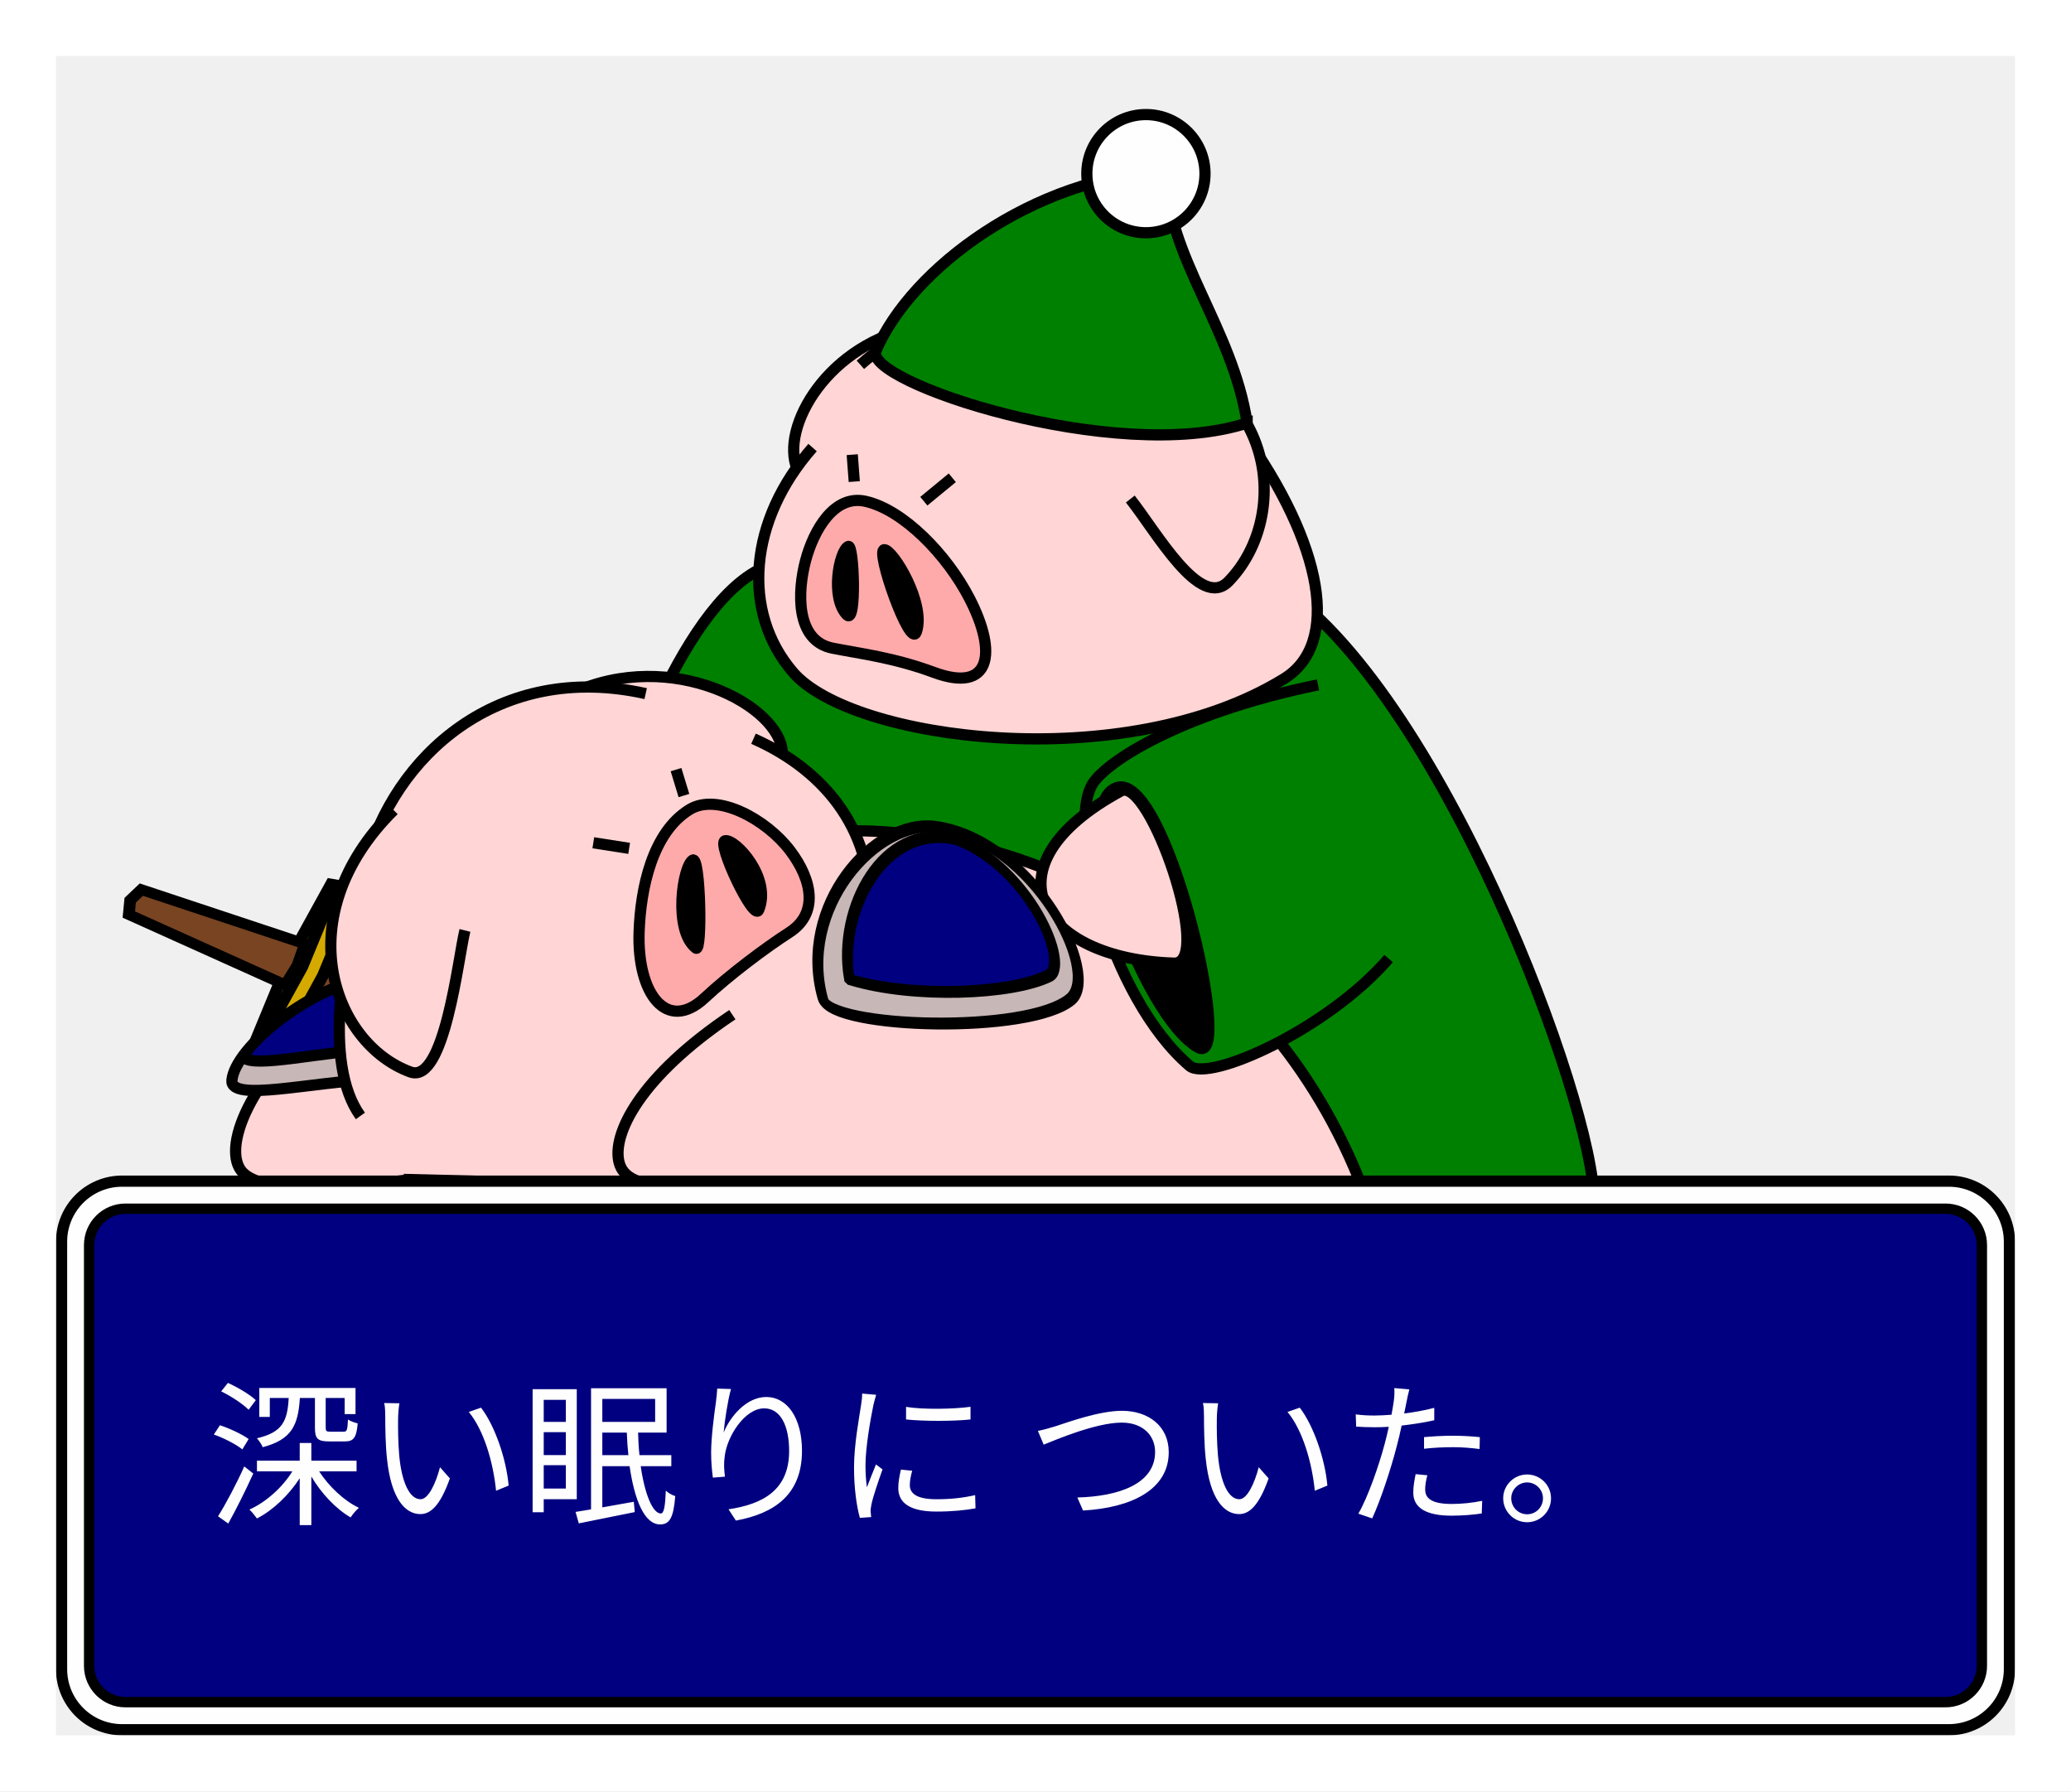
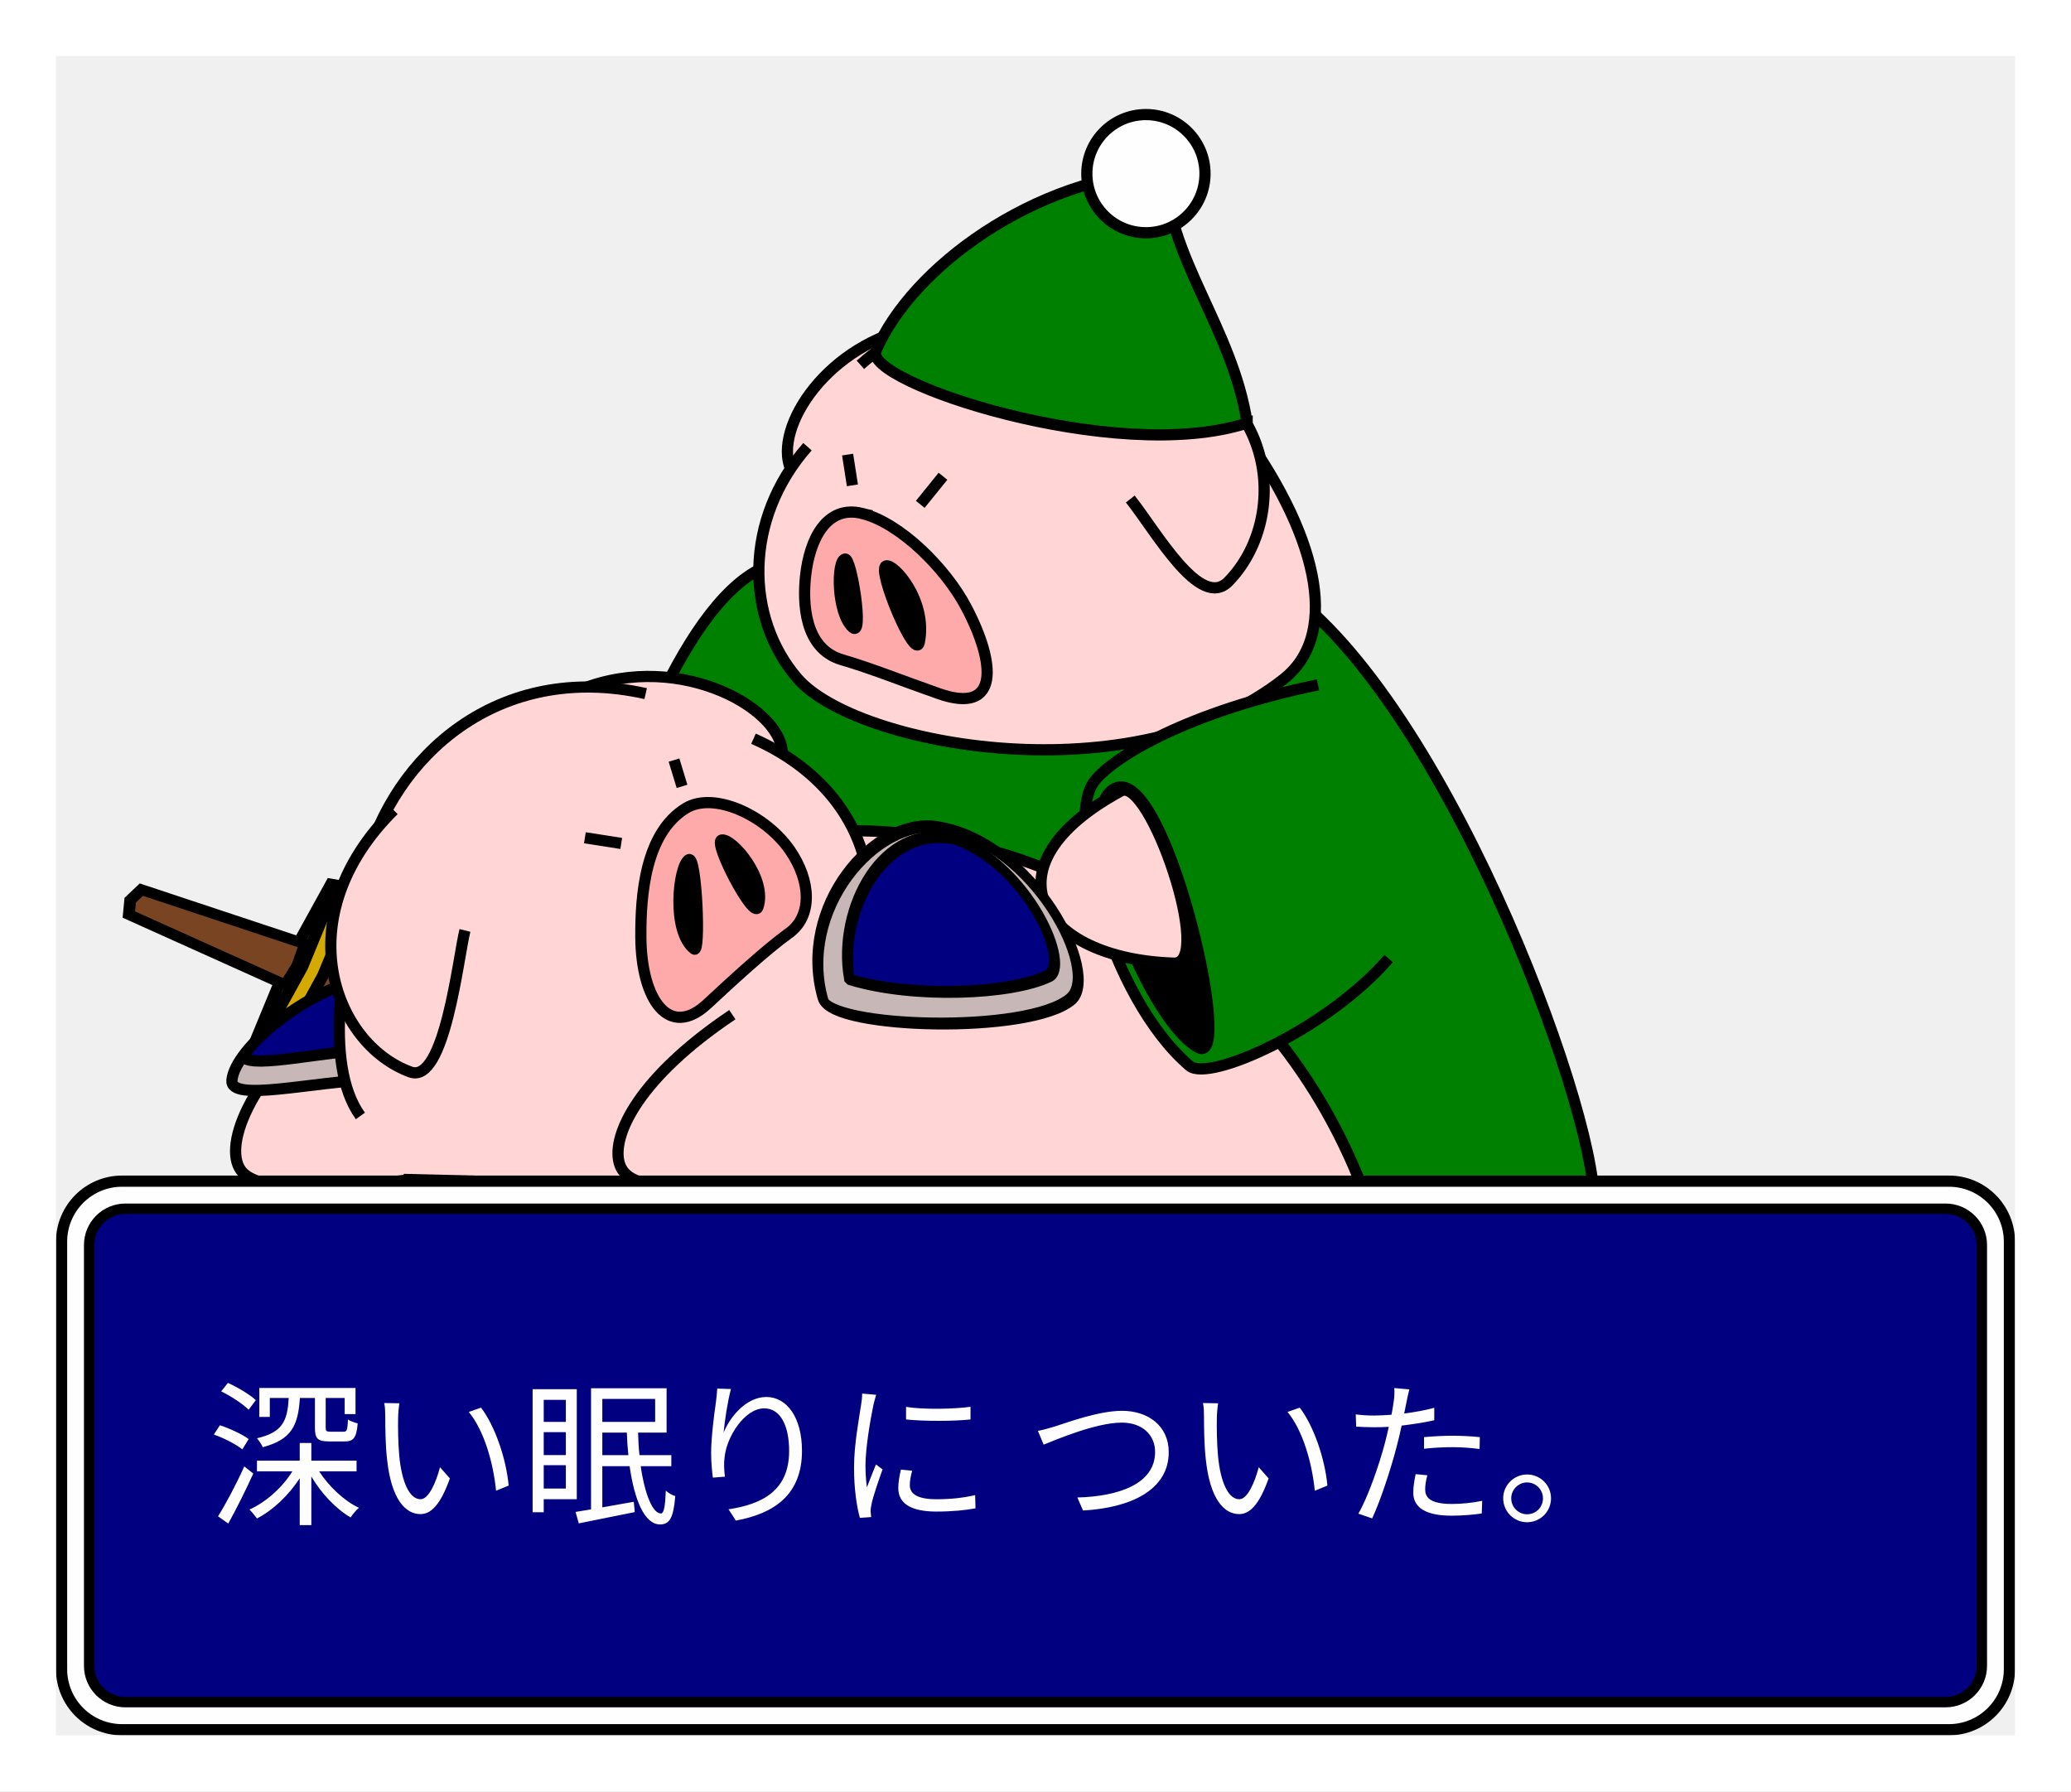
<svg xmlns="http://www.w3.org/2000/svg" width="370" height="320" id="svg3172" version="1.1">
  <defs id="defs3174" />
  <g id="layer1" transform="translate(0,-732.3622)" style="display:none">
    <path style="fill:none;stroke:#0000ff;stroke-width:1px;stroke-linecap:butt;stroke-linejoin:miter;stroke-opacity:1;display:inline" d="M 10,1042.362 360,742.362" id="path3025" />
    <path style="fill:none;stroke:#0000ff;stroke-width:1px;stroke-linecap:butt;stroke-linejoin:miter;stroke-opacity:1;display:inline" d="M 10,742.362 360,1042.362" id="path3027" />
    <path style="fill:none;stroke:#ff0000;stroke-width:1px;stroke-linecap:butt;stroke-linejoin:miter;stroke-opacity:1;display:inline" d="m 10,732.362 0,320" id="path3006" />
    <path style="fill:none;stroke:#ff0000;stroke-width:1px;stroke-linecap:butt;stroke-linejoin:miter;stroke-opacity:1;display:inline" d="m 360,732.362 0,320" id="path3010" />
    <path style="fill:none;stroke:#ff0000;stroke-width:1px;stroke-linecap:butt;stroke-linejoin:miter;stroke-opacity:1;display:inline" d="m 0,742.362 370,3e-5" id="path3016" />
    <path style="fill:none;stroke:#ff0000;stroke-width:1px;stroke-linecap:butt;stroke-linejoin:miter;stroke-opacity:1;display:inline" d="m 0,1042.362 370,0" id="path3018" />
  </g>
  <g id="layer3" style="display:inline">
    <g id="g32225">
      <path id="path12453-7-4-7" d="m 139.166,100.489 c -15.834,3.157 -27.594,39.396 -30.681,47.897 l 43.364,16.139" style="fill:#008000;stroke:#000000;stroke-width:2;stroke-linecap:butt;stroke-linejoin:miter;stroke-opacity:1;display:inline" />
      <path id="path12453-7-4-3" d="m 125.272,122.407 c -13.652,30.875 -12.951,74.388 -6.993,95.1 l 166.409,-1.466 c 1.823,-13.891 -24.903,-87.907 -54.171,-109.961" style="fill:#008000;stroke:#000000;stroke-width:2;stroke-linecap:butt;stroke-linejoin:miter;stroke-opacity:1;display:inline" />
-       <path id="path5091-2-40-9-2-1-3-7-0-3-7-7" d="M 232.803,116.252 164.175,58.297 C 147.939,61.257 139.299,76.335 142.432,83.822 l -2.459,26.102" style="fill:#ffd5d5;stroke:#000000;stroke-width:2;stroke-linecap:butt;stroke-linejoin:miter;stroke-opacity:1;display:inline" />
-       <path id="path12515-7-84-2-8-6" d="m 153.716,65.171 c 23.156,-20.481 53.194,-9.009 68.219,11.897 14.649,20.382 17.563,37.965 7.463,44.18 -28.481,17.529 -77.21,11.027 -87.702,-1.137 -9.308,-10.79 -7.952,-27.186 3.477,-40.157" style="fill:#ffd5d5;stroke:#000000;stroke-width:2;stroke-linecap:butt;stroke-linejoin:miter;stroke-opacity:1;display:inline" />
-       <path id="path5095-5-4-8-5-1-1-1-7-9-3-7" d="m 152.259,81.221 0.363,4.812" style="fill:none;stroke:#000000;stroke-width:2;stroke-linecap:butt;stroke-linejoin:miter;stroke-opacity:1;display:inline" />
-       <path id="path5097-5-8-8-5-1-2-4-6-5-4-1" d="m 170.134,85.349 -5.086,4.186" style="fill:none;stroke:#000000;stroke-width:2;stroke-linecap:butt;stroke-linejoin:miter;stroke-opacity:1;display:inline" />
+       <path id="path5091-2-40-9-2-1-3-7-0-3-7-7" d="M 232.803,116.252 164.175,58.297 c -16.236,2.961 -26.054,18 -22.921,25.487 l -1.281,26.14" style="fill:#ffd5d5;stroke:#000000;stroke-width:2;stroke-linecap:butt;stroke-linejoin:miter;stroke-opacity:1;display:inline" />
+       <path id="path12515-7-84-2-8-6" d="m 153.716,65.171 c 23.156,-20.481 53.194,-9.009 68.219,11.897 14.649,20.382 16.762,36.82 7.463,44.18 -26.762,21.182 -76.45,12.091 -86.942,-0.073 -9.308,-10.79 -9.624,-28.402 1.805,-41.373" style="fill:#ffd5d5;stroke:#000000;stroke-width:2;stroke-linecap:butt;stroke-linejoin:miter;stroke-opacity:1;display:inline" />
+       <path id="path5095-5-4-8-5-1-1-1-7-9-3-7" d="m 151.431,81.207 0.859,5.497" style="fill:none;stroke:#000000;stroke-width:2;stroke-linecap:butt;stroke-linejoin:miter;stroke-opacity:1;display:inline" />
+       <path id="path5097-5-8-8-5-1-2-4-6-5-4-1" d="m 168.47,85.078 -4.06,5.019" style="fill:none;stroke:#000000;stroke-width:2;stroke-linecap:butt;stroke-linejoin:miter;stroke-opacity:1;display:inline" />
      <path id="path5099-1-8-2-7-5-0-2-3-4-5-9" d="m 203.978,62.263 c 24.957,6.773 26.197,30.685 15.49,41.622 -5.049,5.158 -12.778,-8.725 -17.534,-14.74" style="fill:#ffd5d5;stroke:#000000;stroke-width:2;stroke-linecap:butt;stroke-linejoin:miter;stroke-opacity:1;display:inline" />
-       <path id="path5101-7-2-4-1-2-1-3-6-3-0-1" d="m 154.609,89.55 c 6.755,1.498 14.555,9.515 18.608,17.37 5.027,9.742 3.831,16.962 -6.357,13.2 -7.261,-2.681 -13.108,-3.336 -18.123,-4.333 -6.637,-1.319 -6.28,-10.11 -4.812,-15.644 1.451,-5.468 5.108,-11.83 10.683,-10.593 z" style="fill:#ffaaaa;stroke:#000000;stroke-width:2;stroke-linecap:butt;stroke-linejoin:miter;stroke-opacity:1;display:inline" />
-       <path id="path5105-1-4-55-1-28-76-6-2-1-1-1-6" d="m 163.717,112.892 c -1.089,3.209 -7.426,-14.733 -5.722,-14.696 1.56,0.034 7.449,9.61 5.722,14.696 z" style="fill:#000000;stroke:#000000;stroke-width:2;display:inline" />
-       <path id="path5107-1-5-1-5-1-4-2-5-2-4-2" d="m 151.555,97.612 c 0.99,-0.474 1.511,13.998 -0.225,12.254 -3.028,-3.041 -1.41,-11.47 0.225,-12.254 z" style="fill:#000000;stroke:#000000;stroke-width:2;display:inline" />
+       <path id="path5101-7-2-4-1-2-1-3-6-3-0-1" d="m 154.045,91.727 c 6.772,1.685 14.892,9.749 18.591,16.769 5.376,10.204 5.885,19.2 -4.898,15.421 -6.68,-2.341 -12.145,-4.555 -17.308,-6.056 -6.836,-1.988 -7.005,-10.298 -6.513,-14.935 0.694,-6.541 3.733,-12.791 10.129,-11.2 z" style="fill:#ffaaaa;stroke:#000000;stroke-width:2;stroke-linecap:butt;stroke-linejoin:miter;stroke-opacity:1;display:inline" />
+       <path id="path5105-1-4-55-1-28-76-6-2-1-1-1-6" d="m 164.239,114.741 c -0.689,3.498 -7.615,-12.962 -5.954,-13.637 1.302,-0.53 7.432,6.137 5.954,13.637 z" style="fill:#000000;stroke:#000000;stroke-width:2;display:inline" />
+       <path id="path5107-1-5-1-5-1-4-2-5-2-4-2" d="m 150.983,99.858 c 1.139,-0.193 3.355,13.971 1.401,12.272 -2.946,-2.56 -2.961,-12.007 -1.401,-12.272 z" style="fill:#000000;stroke:#000000;stroke-width:2;display:inline" />
      <path style="fill:#008000;stroke:#000000;stroke-width:2;stroke-linecap:butt;stroke-linejoin:miter;stroke-opacity:1;display:inline" d="m 222.811,75.572 c -2.597,-17.039 -14.404,-29.68 -14.572,-45.034 -23.541,1.146 -45.404,17.361 -51.735,32.103 -2.611,5.455 42.813,20.575 66.307,12.93 z" id="path12447-2-1-2-9" />
      <path transform="matrix(-1.590415,0,0,1.590415,1316.435,-994.0073)" d="m 705.642,644.504 a 6.637,6.637 0 1 1 -13.274,0 6.637,6.637 0 1 1 13.274,0 z" id="path12874-0-5-7-2" style="fill:#fefefe;fill-opacity:1;stroke:#000000;stroke-width:1.258;stroke-linecap:round;stroke-miterlimit:4;stroke-opacity:1;stroke-dasharray:none;stroke-dashoffset:0;display:inline" />
    </g>
    <g transform="matrix(0.8302457,0.3235171,-0.3591758,0.7478196,652.9522,122.0876)" style="stroke-width:2.33;display:inline" id="g31122">
      <path style="fill:#784421;stroke:#000000;stroke-width:2.33;stroke-linecap:butt;stroke-linejoin:miter;stroke-opacity:1;display:inline" d="M -584.5,315.1 -490,310 l 30,10 -30,10 -94.5,-5.1 0.5,-4.9 z" id="path3402-36-2-6-9" />
      <path style="fill:#d4aa00;stroke:#000000;stroke-width:2.33;stroke-linecap:butt;stroke-linejoin:miter;stroke-opacity:1;display:inline" d="m -580.5,340 -4.5,-1 -1,-19 1,-19 4.5,-1 1,0 1,20 -1,20 z" id="path3408-4-7-8-9" />
      <path style="fill:none;stroke:#000000;stroke-width:2.33;stroke-linecap:butt;stroke-linejoin:miter;stroke-opacity:1;display:inline" d="m -584,339 1,-19 -1,-19" id="path3410-6-6-5-6" />
      <path style="fill:#784421;stroke:#000000;stroke-width:2.33;stroke-linecap:butt;stroke-linejoin:miter;stroke-opacity:1;display:inline" d="m -584.5,324.9 -34.5,-1.9 -1,-3 1.1,-3 L -584.5,315.1 -584,320 z" id="path4319-7-5-4-1" />
      <path style="fill:none;stroke:#000000;stroke-width:2.33;stroke-linecap:butt;stroke-linejoin:miter;stroke-opacity:1;display:inline" d="m -579.5,300 -4.5,1 -1,0" id="path3410-6-6-5-6-8" />
      <path style="fill:none;stroke:#000000;stroke-width:2.33;stroke-linecap:butt;stroke-linejoin:miter;stroke-opacity:1;display:inline" d="m -579.5,340 -4.5,-1 -1,0" id="path3410-6-6-5-6-8-2" />
    </g>
    <path style="fill:#ffd5d5;stroke:#000000;stroke-width:2;stroke-linecap:butt;stroke-linejoin:miter;stroke-opacity:1;display:inline" d="m 103.86,123.122 c 17.941,-7.118 36.827,3.966 35.868,12.095 l 18.069,29.418 -83.557,48.601 -14.338,-18.053 z" id="path3125-1-4-1-2" />
    <path style="fill:#ffd5d5;stroke:#000000;stroke-width:2;stroke-linecap:butt;stroke-linejoin:miter;stroke-opacity:1;display:inline" d="m 59.491,180.479 c -15.081,11.714 -20.078,25.025 -16.079,29.02 3.568,3.565 15.851,3.123 31.728,0.989" id="path3125-1-4-1-2-0-2" />
    <path style="fill:#ffd5d5;stroke:#000000;stroke-width:2;stroke-linecap:butt;stroke-linejoin:miter;stroke-opacity:1;display:inline" d="m 153.163,148.413 c 31.415,0.16 74.58,19.706 91.251,66.515 L 72.11,210.69" id="path3113-4-1-4-57-2" />
    <path id="path3429-5" d="m 235.472,122.34 c -23.079,4.746 -36.606,12.836 -39.976,17.254 -5.346,7.009 2.671,38.566 17.031,50.816 3.454,2.946 24.613,-6.496 35.558,-19.172" style="fill:#008000;stroke:#000000;stroke-width:2;stroke-linecap:butt;stroke-linejoin:miter;stroke-opacity:1;display:inline" />
    <path id="path3125-1-4-7-4-4-3-8-4" d="m 199.194,140.825 c -8.363,4.07 5.082,40.836 14.903,46.314 6.69,3.732 -5.926,-50.683 -14.903,-46.314 z" style="fill:#000000;stroke:#000000;stroke-width:2;stroke-linecap:butt;stroke-linejoin:miter;stroke-opacity:1;display:inline" />
    <path id="path3125-1-4-7-4-4-3-8" d="m 200.261,141.308 c -24.7,13.365 -14.64,29.985 9.483,30.748 7.255,0.23 -4.389,-33.505 -9.483,-30.748 z" style="fill:#ffd5d5;stroke:#000000;stroke-width:2;stroke-linecap:butt;stroke-linejoin:miter;stroke-opacity:1;display:inline" />
    <path style="fill:#ffd5d5;stroke:#000000;stroke-width:2;stroke-linecap:butt;stroke-linejoin:miter;stroke-opacity:1;display:inline" d="m 130.84,181.263 c -16.614,11.134 -21.518,21.398 -20.237,26.389 1.521,5.928 12.512,4.239 30.07,3.59" id="path3125-1-4-1-2-0" />
    <g style="stroke-width:2.056;display:inline" id="g4187-74-0-5" transform="matrix(-0.9555847,-0.1809001,-0.1809001,0.9555847,229.1221,71.24412)">
      <path id="path4113-3-1-4" d="m 140.648,153.865 c 11.155,2.519 25.3,9.11 25.689,5.014 0.564,-5.941 -10.56,-19.152 -20.914,-23.078" style="fill:#c8b7b7;stroke:none;display:inline" />
      <path id="path4328-0-8-2-0" d="m 145.424,135.802 -2.723,13.022 c 7.433,1.411 20.228,7.297 22.356,5.484 -2.819,-6.763 -11.465,-15.392 -19.633,-18.506 z" style="fill:#000080;stroke:none;display:inline" />
      <path id="path4328-08-5-2" d="m 145.423,135.803 c 10.353,3.926 21.478,17.137 20.914,23.078 -0.389,4.096 -14.534,-2.496 -25.689,-5.014" style="fill:none;stroke:#000000;stroke-width:2.056;stroke-linecap:butt;stroke-linejoin:miter;stroke-opacity:1;display:inline" />
      <path id="path4330-8-0-6" d="m 142.7,148.825 c 7.433,1.411 20.228,7.297 22.356,5.484" style="fill:none;stroke:#000000;stroke-width:2.056;stroke-linecap:butt;stroke-linejoin:miter;stroke-opacity:1;display:inline" />
    </g>
    <path style="fill:#ffd5d5;stroke:#000000;stroke-width:2;stroke-linecap:butt;stroke-linejoin:miter;stroke-opacity:1;display:inline" d="m 115.356,123.909 c -26.326,-5.888 -45.081,11.182 -50.122,30.772 -3.934,15.289 -7.638,35.256 -0.85,44.672" id="path3107-4-5-4-57" />
    <path style="fill:#ffd5d5;stroke:#000000;stroke-width:2;stroke-linecap:butt;stroke-linejoin:miter;stroke-opacity:1;display:inline" d="m 70.34,144.726 c -19.212,19.053 -10.797,41.736 2.975,46.771 6.145,2.246 8.543,-20.505 9.752,-25.283" id="path3127-2-2-2-3" />
-     <path style="fill:#ffaaaa;stroke:#000000;stroke-width:2;stroke-linecap:butt;stroke-linejoin:miter;stroke-opacity:1;display:inline" d="m 141.017,166.573 c -4.254,2.732 -10.656,7.535 -15.13,11.701 -6.725,6.263 -12.079,-0.678 -11.708,-11.764 0.26,-7.766 2.344,-17.812 9.03,-21.902 4.944,-3.025 13.709,1.734 17.966,7.365 4.02,5.318 5.047,11.257 -0.157,14.6 z" id="path3109-0-1-0-7" />
-     <path style="fill:none;stroke:#000000;stroke-width:2;stroke-linecap:butt;stroke-linejoin:miter;stroke-opacity:1;display:inline" d="m 120.778,137.485 1.411,4.63" id="path3111-9-7-9-4" />
-     <path style="fill:none;stroke:#000000;stroke-width:2;stroke-linecap:butt;stroke-linejoin:miter;stroke-opacity:1;display:inline" d="m 106,150.553 6.402,0.999" id="path3113-4-1-4-57" />
-     <path style="fill:#000000;stroke:#000000;stroke-width:2;stroke-linecap:butt;stroke-linejoin:miter;stroke-opacity:1;display:inline" d="m 129.556,150.188 c 1.85,-0.328 8.337,6.658 5.991,12.373 -0.886,2.158 -7.599,-12.088 -5.991,-12.373 z" id="path3115-8-1-8-9" />
-     <path style="fill:#000000;stroke:#000000;stroke-width:2;stroke-linecap:butt;stroke-linejoin:miter;stroke-opacity:1;display:inline" d="m 123.764,153.646 c -1.828,1.136 -3.496,12.58 0.572,15.73 1.16,0.899 0.779,-16.57 -0.572,-15.73 z" id="path3117-8-5-8-8" />
+     <path style="fill:#ffaaaa;stroke:#000000;stroke-width:2;stroke-linecap:butt;stroke-linejoin:miter;stroke-opacity:1;display:inline" d="m 140.957,166.689 c -3.97,2.843 -10.043,8.418 -14.584,12.646 -6.825,6.356 -11.814,-0.682 -11.881,-11.939 -0.045,-7.496 0.76,-18.539 8.007,-22.998 5.01,-3.083 14.298,1.22 18.618,7.474 3.845,5.567 4.035,11.813 -0.16,14.816 z" id="path3109-0-1-0-7" />
+     <path style="fill:none;stroke:#000000;stroke-width:2;stroke-linecap:butt;stroke-linejoin:miter;stroke-opacity:1;display:inline" d="m 120.417,135.781 1.432,4.698" id="path3111-9-7-9-4" />
+     <path style="fill:none;stroke:#000000;stroke-width:2;stroke-linecap:butt;stroke-linejoin:miter;stroke-opacity:1;display:inline" d="m 104.495,149.66 6.497,1.014" id="path3113-4-1-4-57" />
+     <path style="fill:#000000;stroke:#000000;stroke-width:2;stroke-linecap:butt;stroke-linejoin:miter;stroke-opacity:1;display:inline" d="m 128.94,150.061 c 1.878,-0.333 8.192,6.975 6.465,12.011 -0.768,2.24 -8.097,-11.722 -6.465,-12.011 z" id="path3115-8-1-8-9" />
+     <path style="fill:#000000;stroke:#000000;stroke-width:2;stroke-linecap:butt;stroke-linejoin:miter;stroke-opacity:1;display:inline" d="m 123.062,153.57 c -1.855,1.153 -3.162,12.766 0.966,15.963 1.177,0.912 0.405,-16.815 -0.966,-15.963 z" id="path3117-8-5-8-8" />
    <path style="fill:#ffd5d5;stroke:#000000;stroke-width:2;stroke-linecap:butt;stroke-linejoin:miter;stroke-opacity:1;display:inline" d="m 134.616,131.965 c 13.354,5.91 21.818,17.199 20.739,32.148" id="path3105-7-5-7-6" />
    <g style="stroke-width:2.056;display:inline" id="g4181-2-3-3" transform="matrix(-0.5965162,0.5954335,0.7427734,0.8442266,66.56439,-4.303483)">
      <path id="path4132-0-7-1" d="m 29.224,159.482 c 8.756,-8.197 33.899,-6.724 42.5,6.466 2.782,4.266 -27.862,27.12 -39.49,27.859 -8.532,0.542 -16.281,-21.9 -3.01,-34.325 z" style="fill:#c8b7b7;stroke:#000000;stroke-width:2.056;stroke-linecap:butt;stroke-linejoin:miter;stroke-opacity:1;display:inline" />
      <path id="path4134-78-1-5" d="m 64.747,166.686 c -7.266,9.113 -23.507,19.8 -32.23,21.996 -5.206,1.311 -12.126,-14.409 -4.379,-25.836 9.074,-10.096 28.827,-5.315 36.609,3.839 z" style="fill:#000080;stroke:#000000;stroke-width:2.056;stroke-linecap:butt;stroke-linejoin:miter;stroke-opacity:1;display:inline" />
    </g>
  </g>
  <g id="layer4">
    <rect style="fill:#fefefe;fill-opacity:1;stroke:#000000;stroke-width:2" id="rect13841" width="348" height="98" x="11" y="211" ry="10.818" />
    <rect style="fill:#000080;fill-opacity:1;stroke:#000000;stroke-width:1.854" id="rect13841-0" width="338.146" height="88.146" x="15.927" y="215.927" ry="6.486" />
    <text xml:space="preserve" style="font-size:28px;font-style:normal;font-variant:normal;font-weight:normal;font-stretch:normal;line-height:125%;letter-spacing:0px;word-spacing:0px;writing-mode:lr-tb;fill:#fefefe;fill-opacity:1;stroke:none;font-family:MS UI Gothic;-inkscape-font-specification:MS UI Gothic" x="37.108" y="270.232" id="text6768">
      <tspan x="37.108" y="270.232" style="font-size:28px;font-style:normal;font-variant:normal;font-weight:normal;font-stretch:normal;fill:#fefefe;fill-opacity:1;font-family:MS UI Gothic;-inkscape-font-specification:MS UI Gothic" id="tspan3151">深い眠りに ついた。</tspan>
    </text>
    <text xml:space="preserve" style="font-size:28px;font-style:normal;font-variant:normal;font-weight:normal;font-stretch:normal;line-height:125%;letter-spacing:0px;word-spacing:0px;writing-mode:lr-tb;fill:#fefefe;fill-opacity:1;stroke:none;font-family:MS UI Gothic;-inkscape-font-specification:MS UI Gothic" x="25.642" y="290.38" id="text6768-1">
      <tspan x="25.642" y="290.38" style="font-size:28px;font-style:normal;font-variant:normal;font-weight:normal;font-stretch:normal;fill:#fefefe;fill-opacity:1;font-family:MS UI Gothic;-inkscape-font-specification:MS UI Gothic" id="tspan3151-4" />
    </text>
  </g>
  <g id="layer2">
    <path style="fill:#ffffff;stroke:none;display:inline" d="m 0,0 0,320 370,0 0,-320 -10,10 0,300 -350,0 0,-300 350,0 10,-10 z" id="path21072" />
  </g>
</svg>
